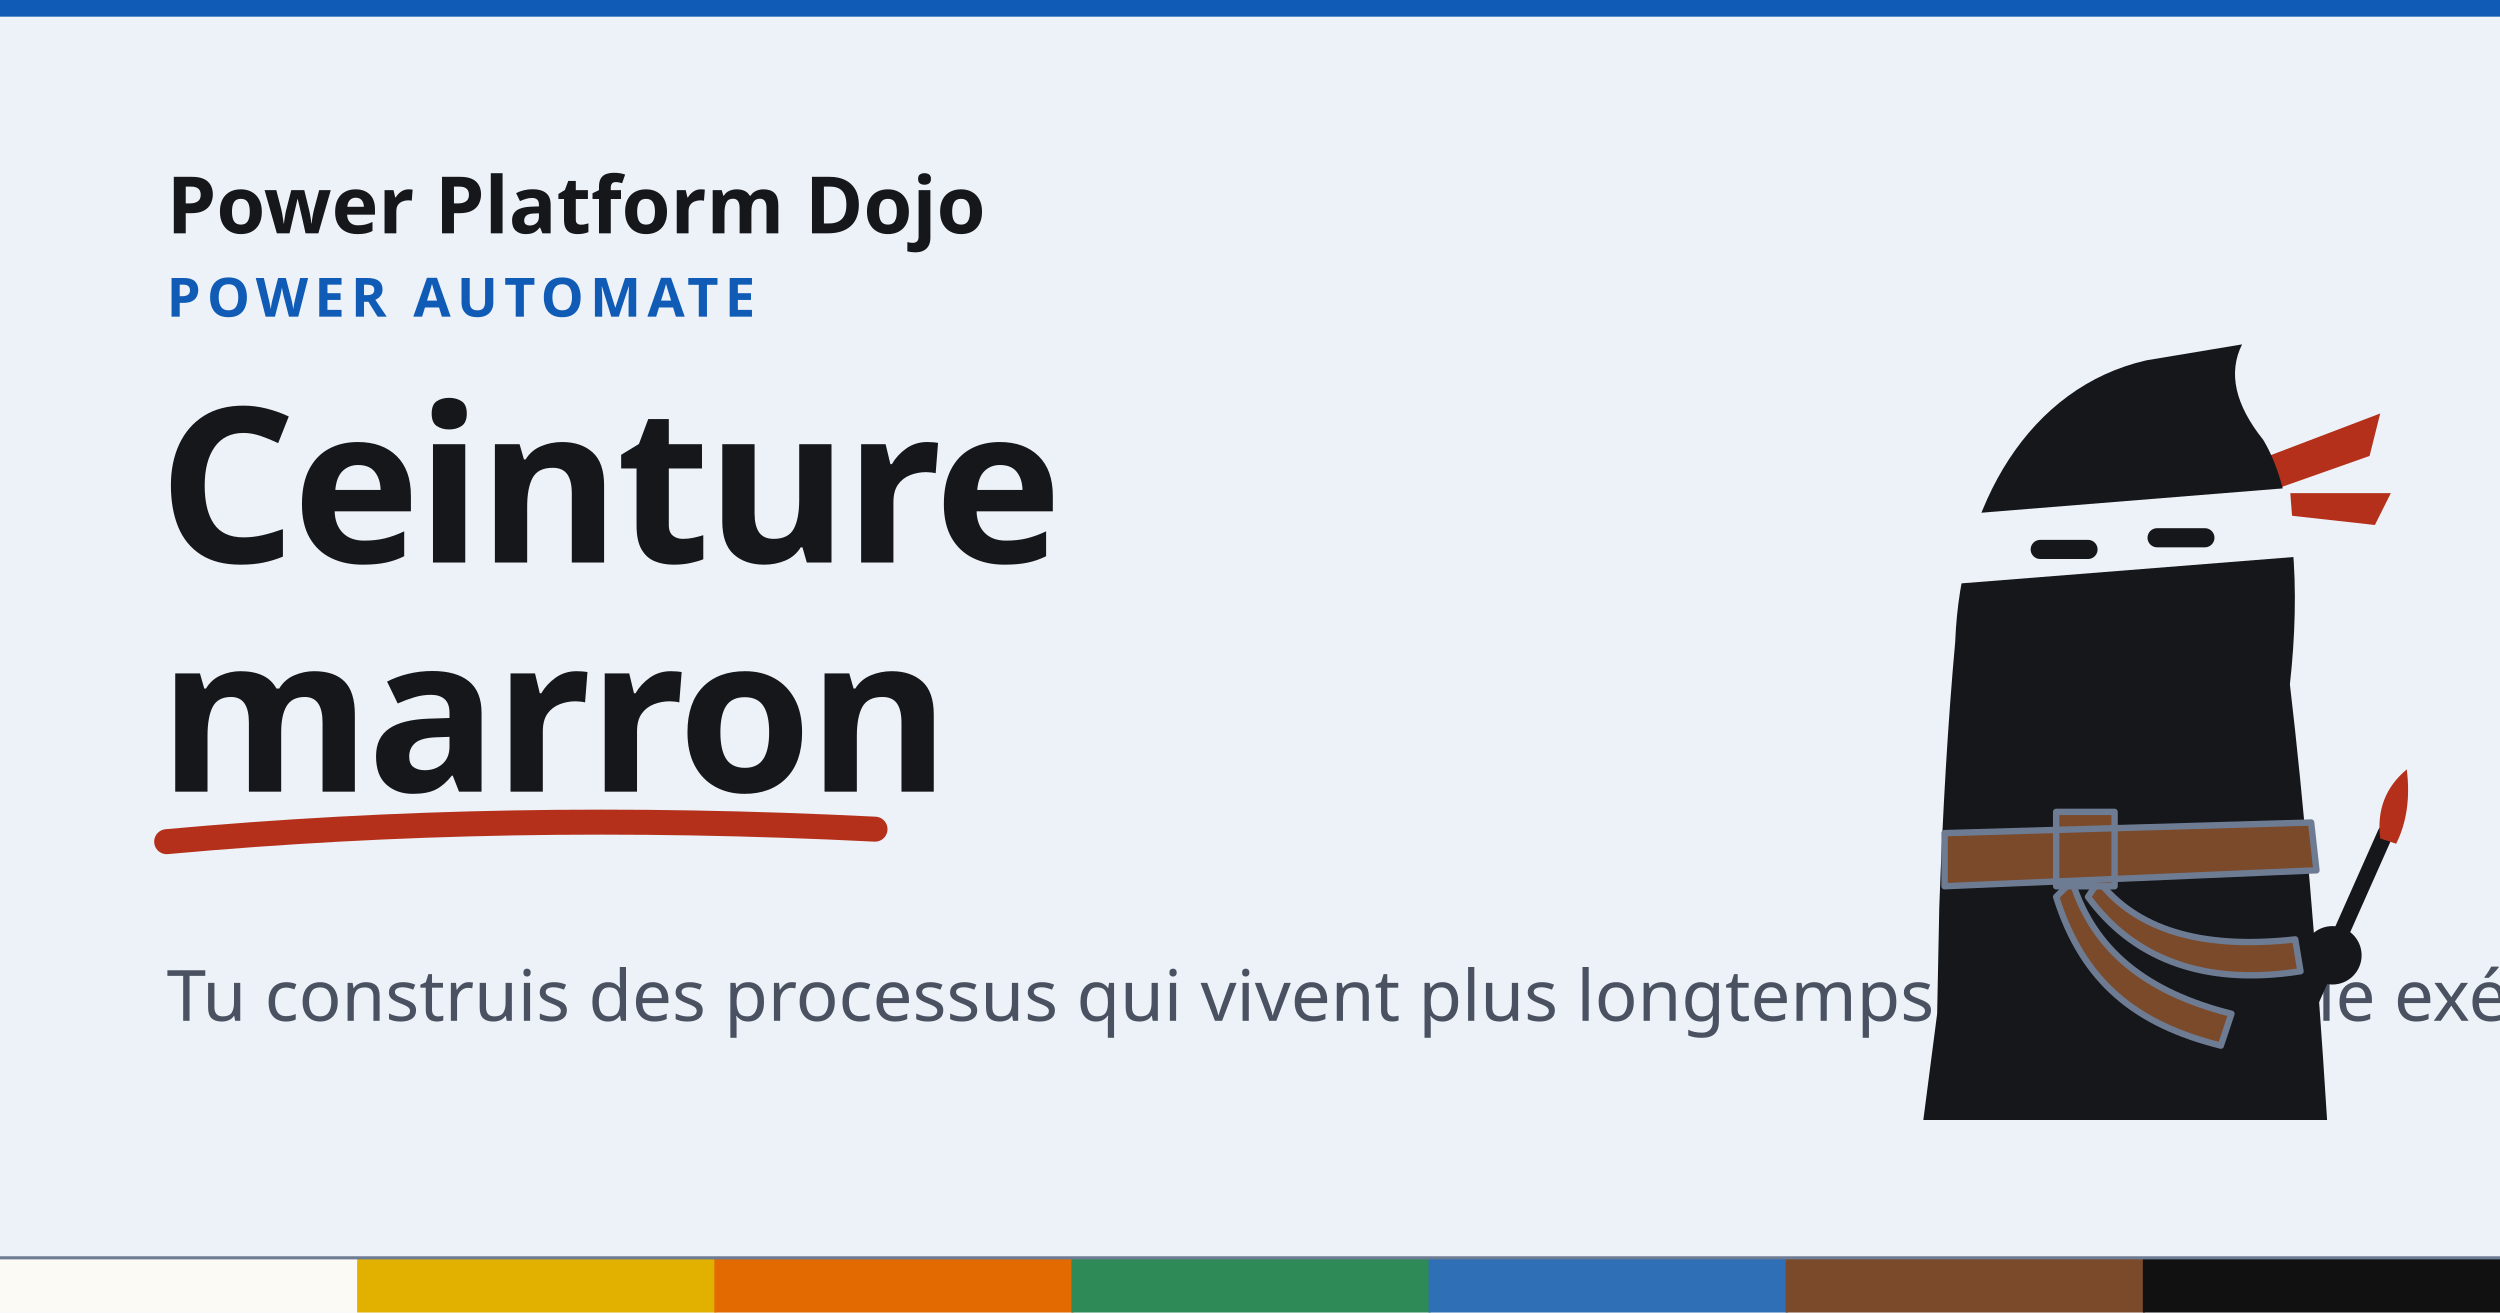
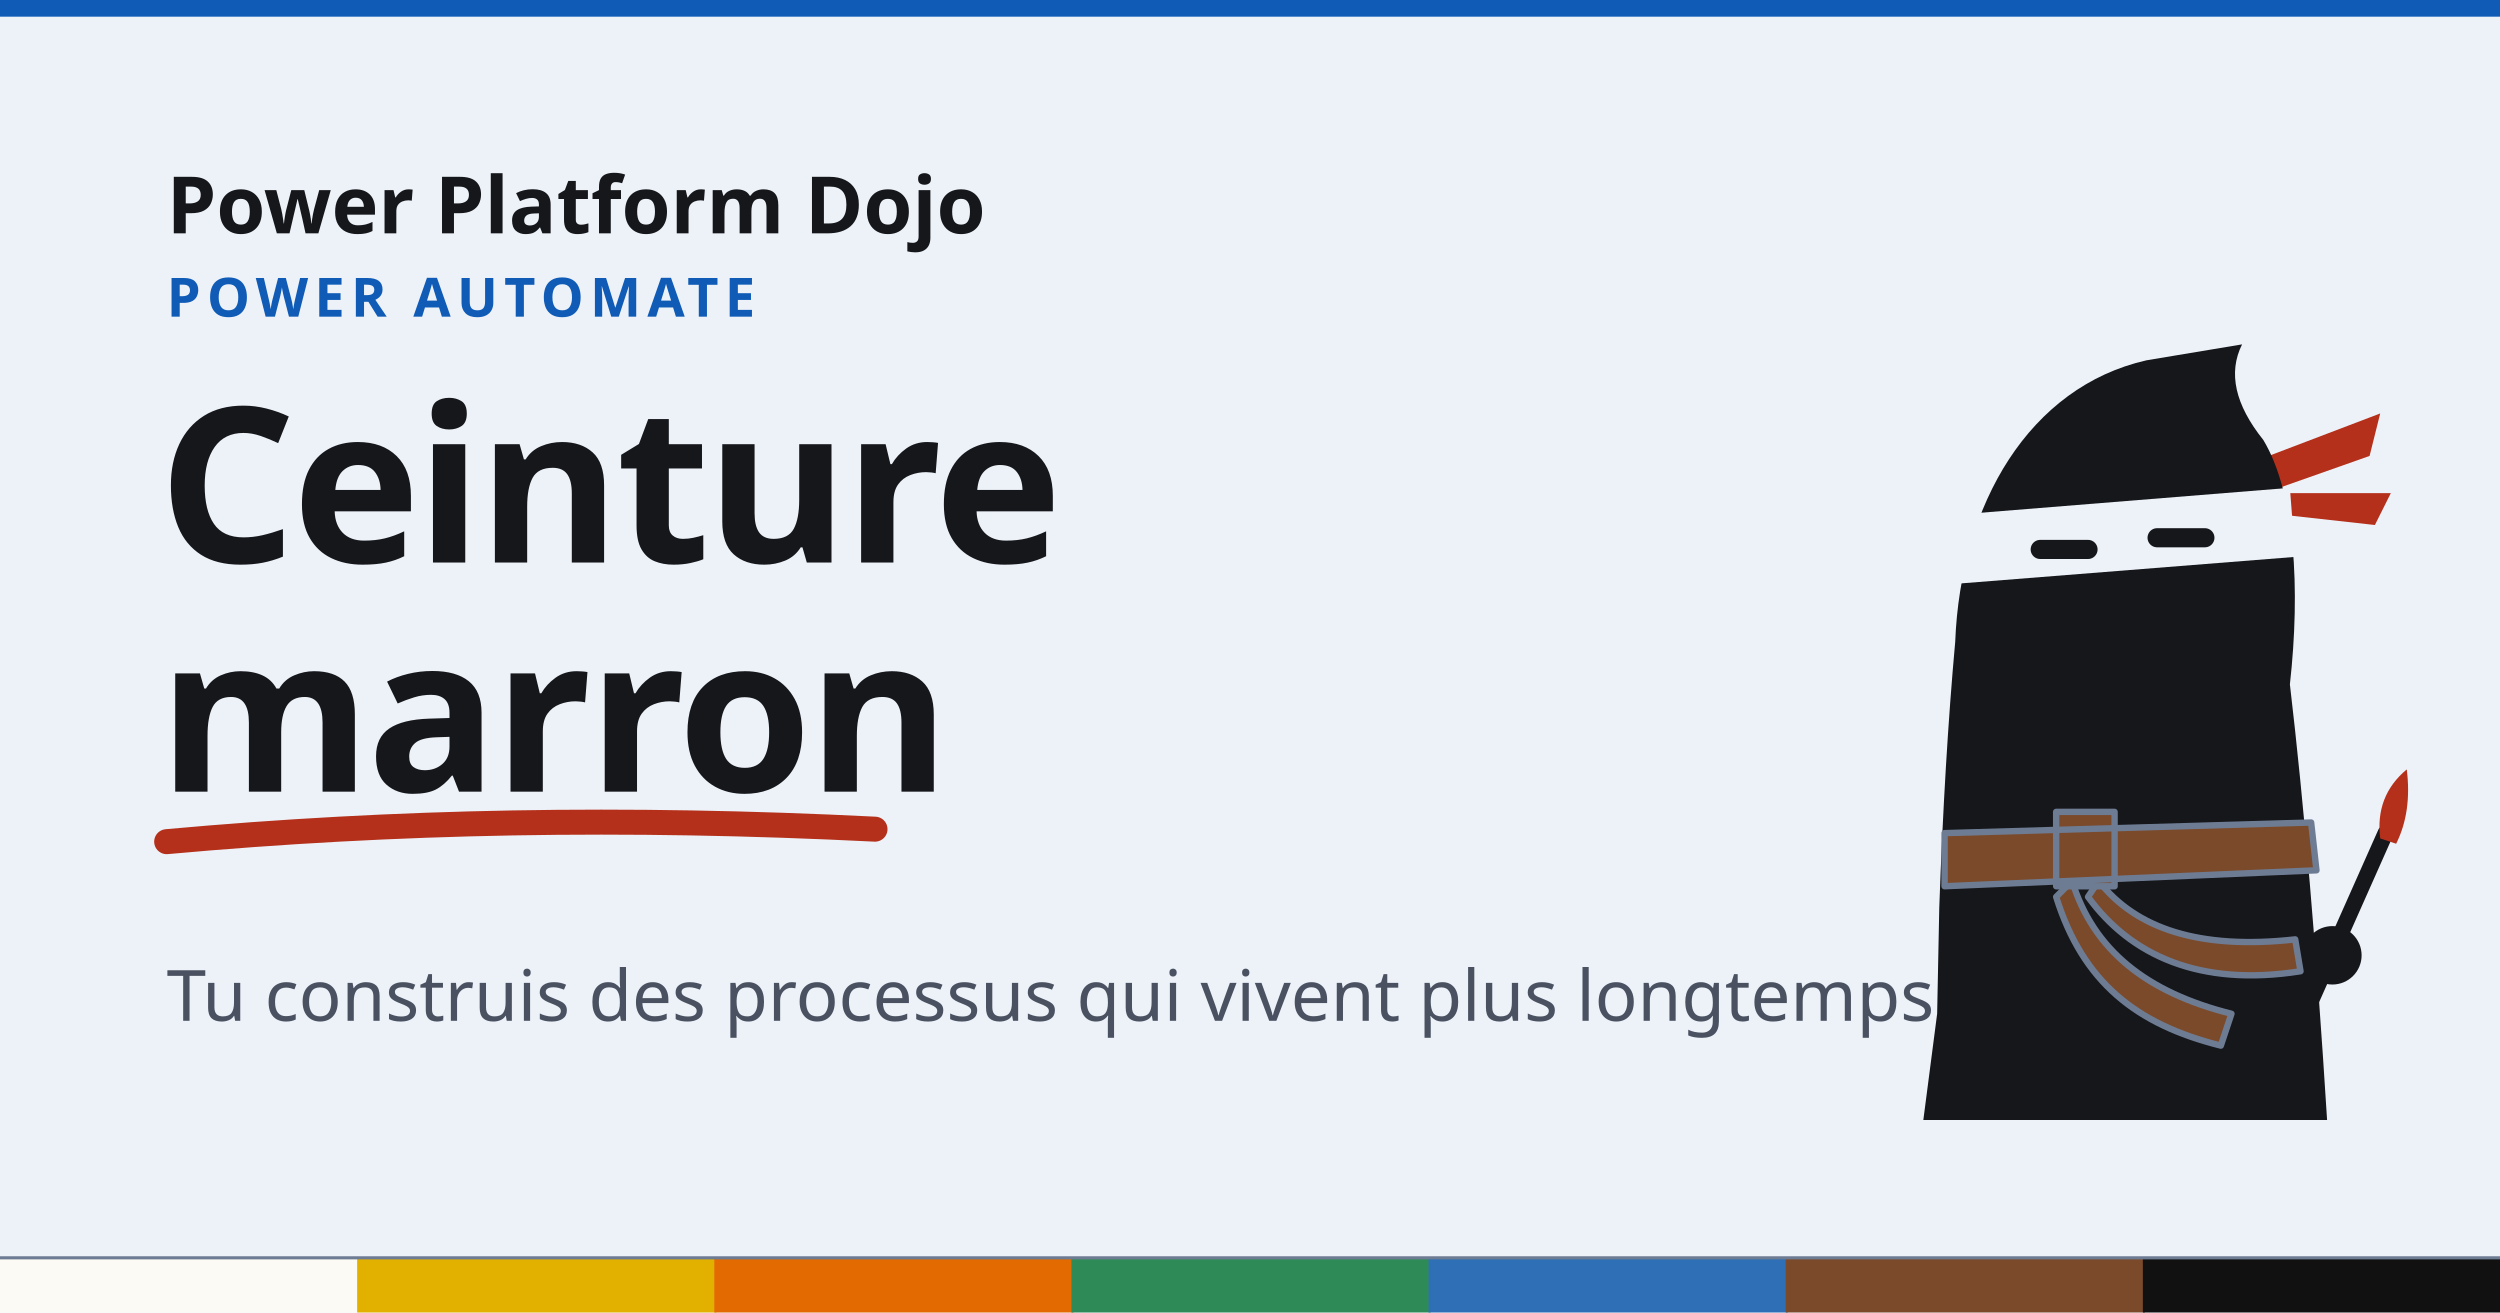
<svg xmlns="http://www.w3.org/2000/svg" width="1200" height="630" viewBox="0 0 1200 630">
  <rect width="1200" height="630" fill="#EDF2F9" />
  <rect x="0" y="604" width="172.429" height="26" fill="#FBFAF5" />
  <rect x="171.429" y="604" width="172.429" height="26" fill="#E2B100" />
  <rect x="342.857" y="604" width="172.429" height="26" fill="#E36A00" />
  <rect x="514.286" y="604" width="172.429" height="26" fill="#2E8B57" />
  <rect x="685.714" y="604" width="172.429" height="26" fill="#2F6FB5" />
  <rect x="857.143" y="604" width="172.429" height="26" fill="#7A4A2B" />
  <rect x="1028.571" y="604" width="172.429" height="26" fill="#111111" />
  <rect x="0" y="603" width="1200" height="1.5" fill="#6E7C93" />
  <rect x="0" y="0" width="1200" height="8" fill="#0F5BB5" />
  <text x="80" y="112" font-family="Bahnschrift, 'Arial Narrow', sans-serif" font-weight="600" font-size="38" fill="#15171B">Power Platform Dojo</text>
  <text x="80" y="152" font-family="Bahnschrift, 'Arial Narrow', sans-serif" font-weight="700" font-size="26" letter-spacing="3" fill="#0F5BB5">POWER AUTOMATE</text>
  <text x="76" y="270" font-family="Bahnschrift, 'Arial Narrow', sans-serif" font-weight="700" font-size="104" letter-spacing="-2" fill="#15171B">Ceinture</text>
  <text x="76" y="380" font-family="Bahnschrift, 'Arial Narrow', sans-serif" font-weight="700" font-size="104" letter-spacing="-2" fill="#15171B">marron</text>
  <path d="M80 404C190 394 300 392 420 398" fill="none" stroke="#B4301A" stroke-width="12" stroke-linecap="round" />
-   <text x="80" y="490" font-family="'Segoe UI', system-ui, sans-serif" font-size="34" fill="#4A5160">Tu construis des processus qui vivent plus longtemps qu'une seule exéc</text>
+   <text x="80" y="490" font-family="'Segoe UI', system-ui, sans-serif" font-size="34" fill="#4A5160">Tu construis des processus qui vivent plus longtemps…</text>
  <g transform="translate(862 150) scale(2.55)">
    <style>.t-koerper{fill:#15171B}.t-gesicht{fill:#EDF2F9}.t-augen{fill:none;stroke:#15171B;stroke-width:3.6;stroke-linecap:round}.t-band,.t-pinsel-spitze{fill:#B4301A}.t-guertel,.t-guertel-enden{fill:#7A4A2B;stroke:#6E7C93;stroke-width:1.2;stroke-linejoin:round}.t-pinsel-stiel{fill:none;stroke:#15171B;stroke-width:3;stroke-linecap:round}.t-hand{fill:#15171B}.t-rolle,.t-strich{display:none}</style>
    <g class="t-figur">
      <path class="t-band" d="M89 27l21-8-2 8-17 6zM90 34h22l-3 6-18-2z" />
      <path class="t-koerper" d="M24 152l2.6-20 .4-20q1-28 3-50c1-26 14-48 36-53l18-3q-4 8 4 18c6 10 7 28 5 46q4 34 7 82z" />
      <path class="t-gesicht" d="M31 38l62-5 1 13-63 5z" />
      <path class="t-augen" d="M46 44.6h9M68 42.4h9" />
      <g class="t-rolle">
        <path class="t-rolle-blatt" d="M30 114h60v18H30z" />
        <path class="t-rolle-zeilen" d="M38 120h40M38 126h28" />
        <path class="t-rolle-enden" d="M25 111h6v24h-6zM89 111h6v24h-6z" />
      </g>
      <path class="t-guertel-enden" d="M52 107c4 13 14 21 30 25l-2 6c-16-4-26-12-31-28zM57 107c7 9 19 13 37 11l1 6c-19 3-32-3-40-14z" />
      <path class="t-guertel" d="M28 98l69-2 1 9-70 3zM49 94h11v14H49z" />
      <g class="t-pinsel">
        <path class="t-pinsel-stiel" d="M95 134l16-36" />
        <path class="t-pinsel-spitze" d="M110 99q-1-8 5-13 1 8-2 14z" />
        <circle class="t-hand" cx="101" cy="121" r="5.5" />
      </g>
      <path class="t-strich" pathLength="1" d="M24 152l2.6-20 .4-20q1-28 3-50c1-26 14-48 36-53l18-3q-4 8 4 18c6 10 7 28 5 46q4 34 7 82z" />
    </g>
  </g>
</svg>
